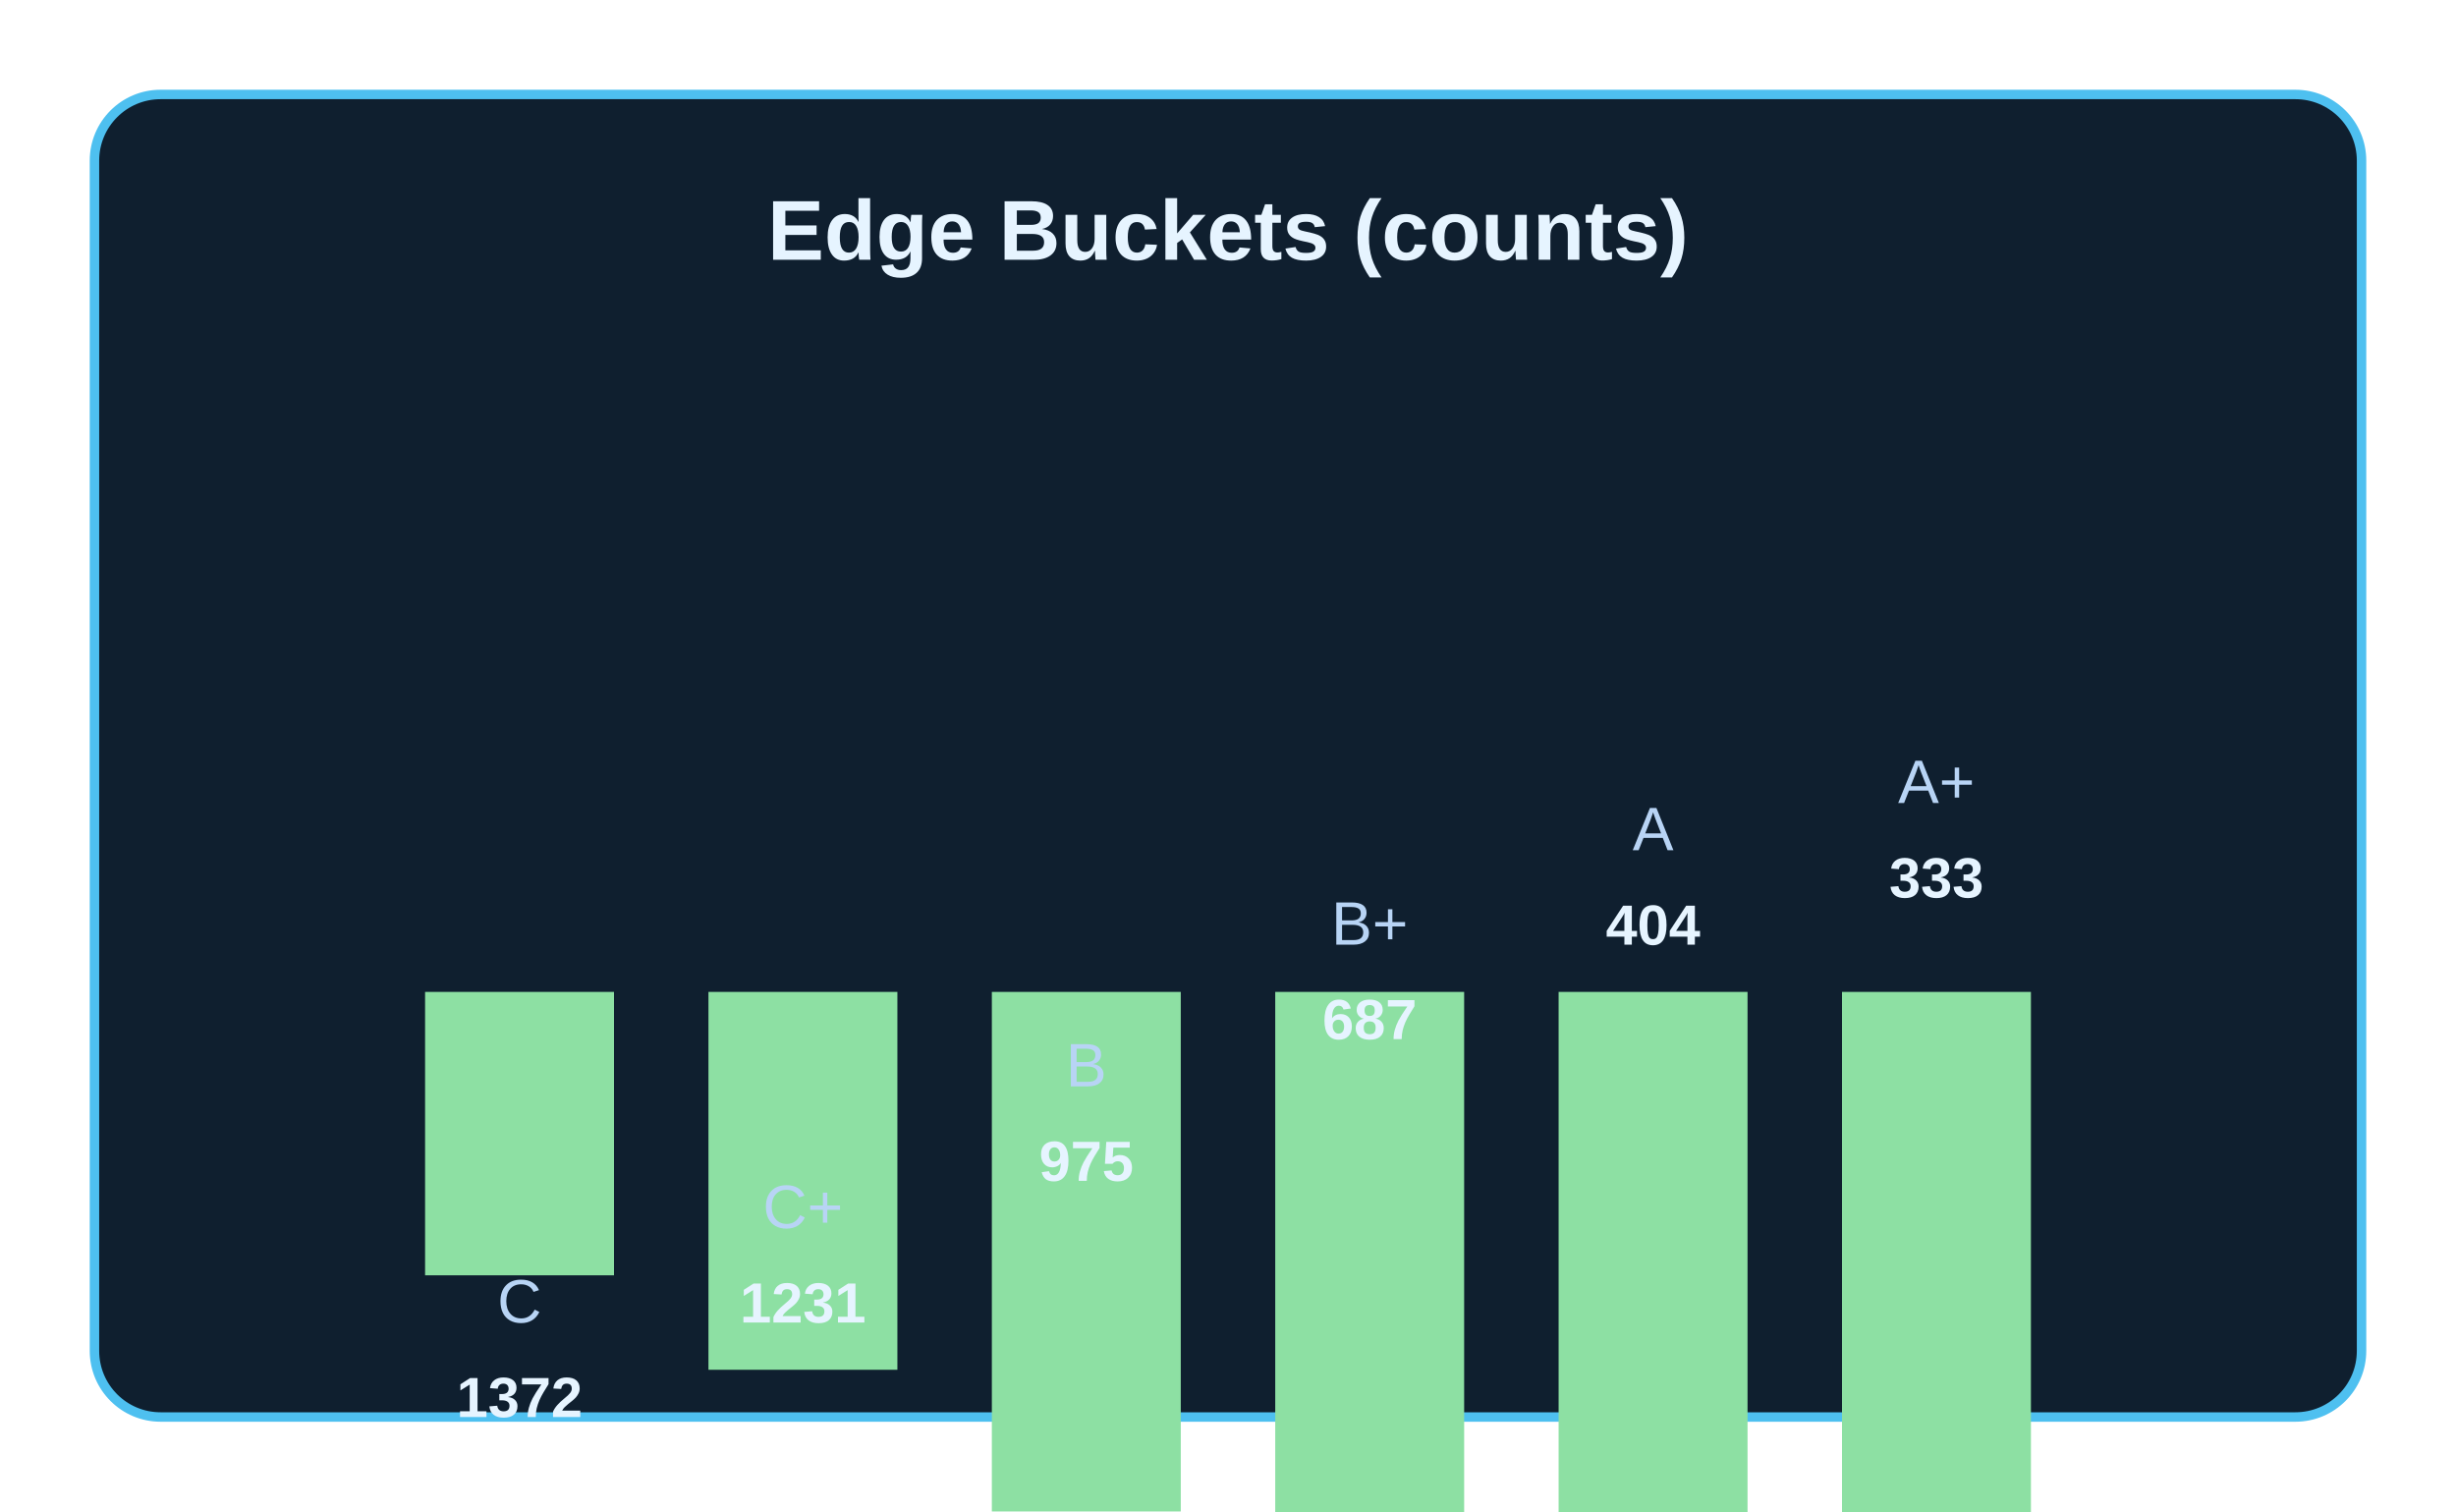
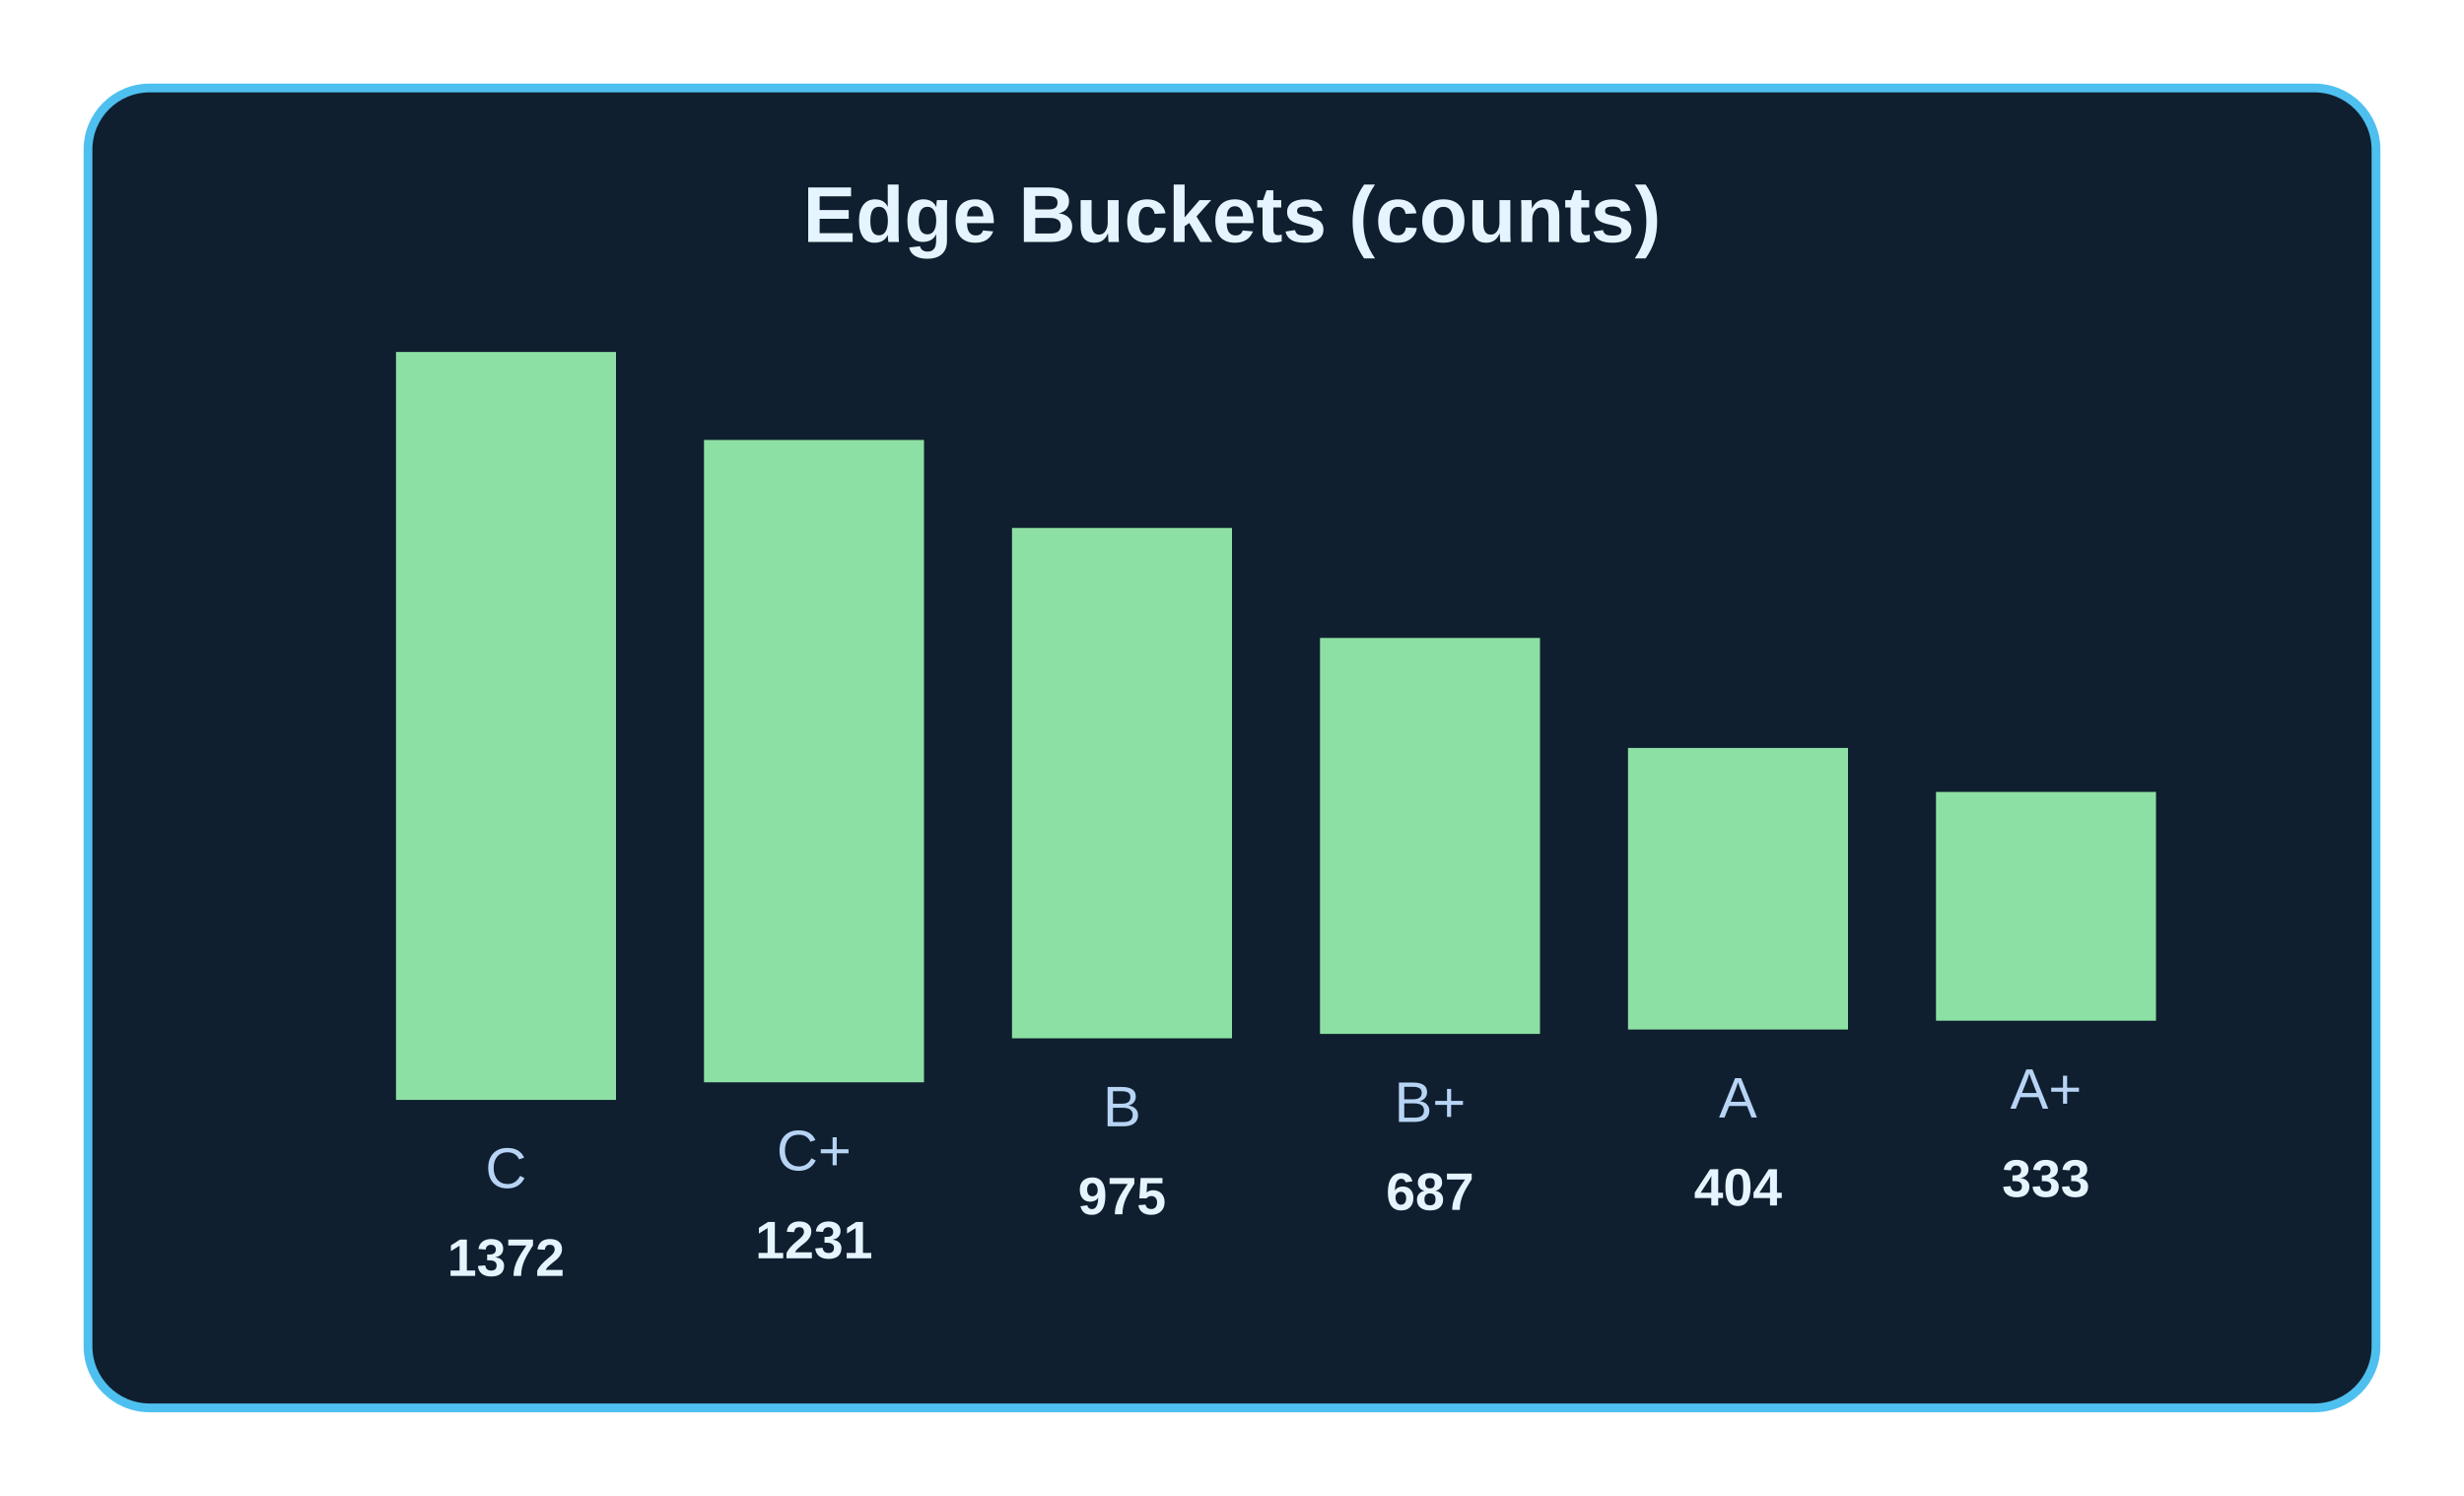
- <svg xmlns="http://www.w3.org/2000/svg" width="520" height="320" viewBox="0 0 520 320">
-   <style>.bg{fill:#0f1f2f;stroke:#4ec0f0;stroke-width:2;rx:14;ry:14;}.title{fill:#e6f4ff;font-family:'Helvetica Neue',Arial,sans-serif;font-size:18px;font-weight:700;}.bar{fill:#8de0a3;}.label{fill:#b8d4f5;font-family:'Helvetica Neue',Arial,sans-serif;font-size:13px;}.value{fill:#e6f4ff;font-family:'Helvetica Neue',Arial,sans-serif;font-size:12px;font-weight:700;}</style>
-   <rect class="bg" x="20" y="20" width="480" height="280" />
-   <text class="title" x="260" y="55" text-anchor="middle">Edge Buckets (counts)</text>
-   <g transform="translate(90,90)">
-     <rect class="bar" x="0" y="120" width="40" height="60" />
-     <text class="label" x="20" y="190" text-anchor="middle">C</text>
-     <text class="value" x="20" y="210" text-anchor="middle">1372</text>
+ <svg xmlns="http://www.w3.org/2000/svg" width="560" height="340" viewBox="0 0 560 340">
+   <style>
+     .bg{fill:#0f1f2f;stroke:#4ec0f0;stroke-width:2;rx:14;ry:14;}
+     .title{fill:#e6f4ff;font-family:'Helvetica Neue',Arial,sans-serif;font-size:18px;font-weight:700;}
+     .bar{fill:#8de0a3;}
+     .label{fill:#b8d4f5;font-family:'Helvetica Neue',Arial,sans-serif;font-size:13px;}
+     .value{fill:#e6f4ff;font-family:'Helvetica Neue',Arial,sans-serif;font-size:12px;font-weight:700;}
+   </style>
+   <rect class="bg" x="20" y="20" width="520" height="300" />
+   <text class="title" x="280" y="55" text-anchor="middle">Edge Buckets (counts)</text>
+   <g transform="translate(90,80)">
+     <rect class="bar" x="0" y="0" width="50" height="170" />
+     <text class="label" x="25" y="190" text-anchor="middle">C</text>
+     <text class="value" x="25" y="210" text-anchor="middle">1372</text>
  </g>
-   <g transform="translate(150,70)">
-     <rect class="bar" x="0" y="140" width="40" height="80" />
-     <text class="label" x="20" y="190" text-anchor="middle">C+</text>
-     <text class="value" x="20" y="210" text-anchor="middle">1231</text>
+   <g transform="translate(160,100)">
+     <rect class="bar" x="0" y="0" width="50" height="146" />
+     <text class="label" x="25" y="166" text-anchor="middle">C+</text>
+     <text class="value" x="25" y="186" text-anchor="middle">1231</text>
  </g>
-   <g transform="translate(210,40)">
-     <rect class="bar" x="0" y="170" width="40" height="110" />
-     <text class="label" x="20" y="190" text-anchor="middle">B</text>
-     <text class="value" x="20" y="210" text-anchor="middle">975</text>
+   <g transform="translate(230,120)">
+     <rect class="bar" x="0" y="0" width="50" height="116" />
+     <text class="label" x="25" y="136" text-anchor="middle">B</text>
+     <text class="value" x="25" y="156" text-anchor="middle">975</text>
  </g>
-   <g transform="translate(270,10)">
-     <rect class="bar" x="0" y="200" width="40" height="140" />
-     <text class="label" x="20" y="190" text-anchor="middle">B+</text>
-     <text class="value" x="20" y="210" text-anchor="middle">687</text>
+   <g transform="translate(300,145)">
+     <rect class="bar" x="0" y="0" width="50" height="90" />
+     <text class="label" x="25" y="110" text-anchor="middle">B+</text>
+     <text class="value" x="25" y="130" text-anchor="middle">687</text>
  </g>
-   <g transform="translate(330,-10)">
-     <rect class="bar" x="0" y="220" width="40" height="160" />
-     <text class="label" x="20" y="190" text-anchor="middle">A</text>
-     <text class="value" x="20" y="210" text-anchor="middle">404</text>
+   <g transform="translate(370,170)">
+     <rect class="bar" x="0" y="0" width="50" height="64" />
+     <text class="label" x="25" y="84" text-anchor="middle">A</text>
+     <text class="value" x="25" y="104" text-anchor="middle">404</text>
  </g>
-   <g transform="translate(390,-20)">
-     <rect class="bar" x="0" y="230" width="40" height="170" />
-     <text class="label" x="20" y="190" text-anchor="middle">A+</text>
-     <text class="value" x="20" y="210" text-anchor="middle">333</text>
+   <g transform="translate(440,180)">
+     <rect class="bar" x="0" y="0" width="50" height="52" />
+     <text class="label" x="25" y="72" text-anchor="middle">A+</text>
+     <text class="value" x="25" y="92" text-anchor="middle">333</text>
  </g>
</svg>
